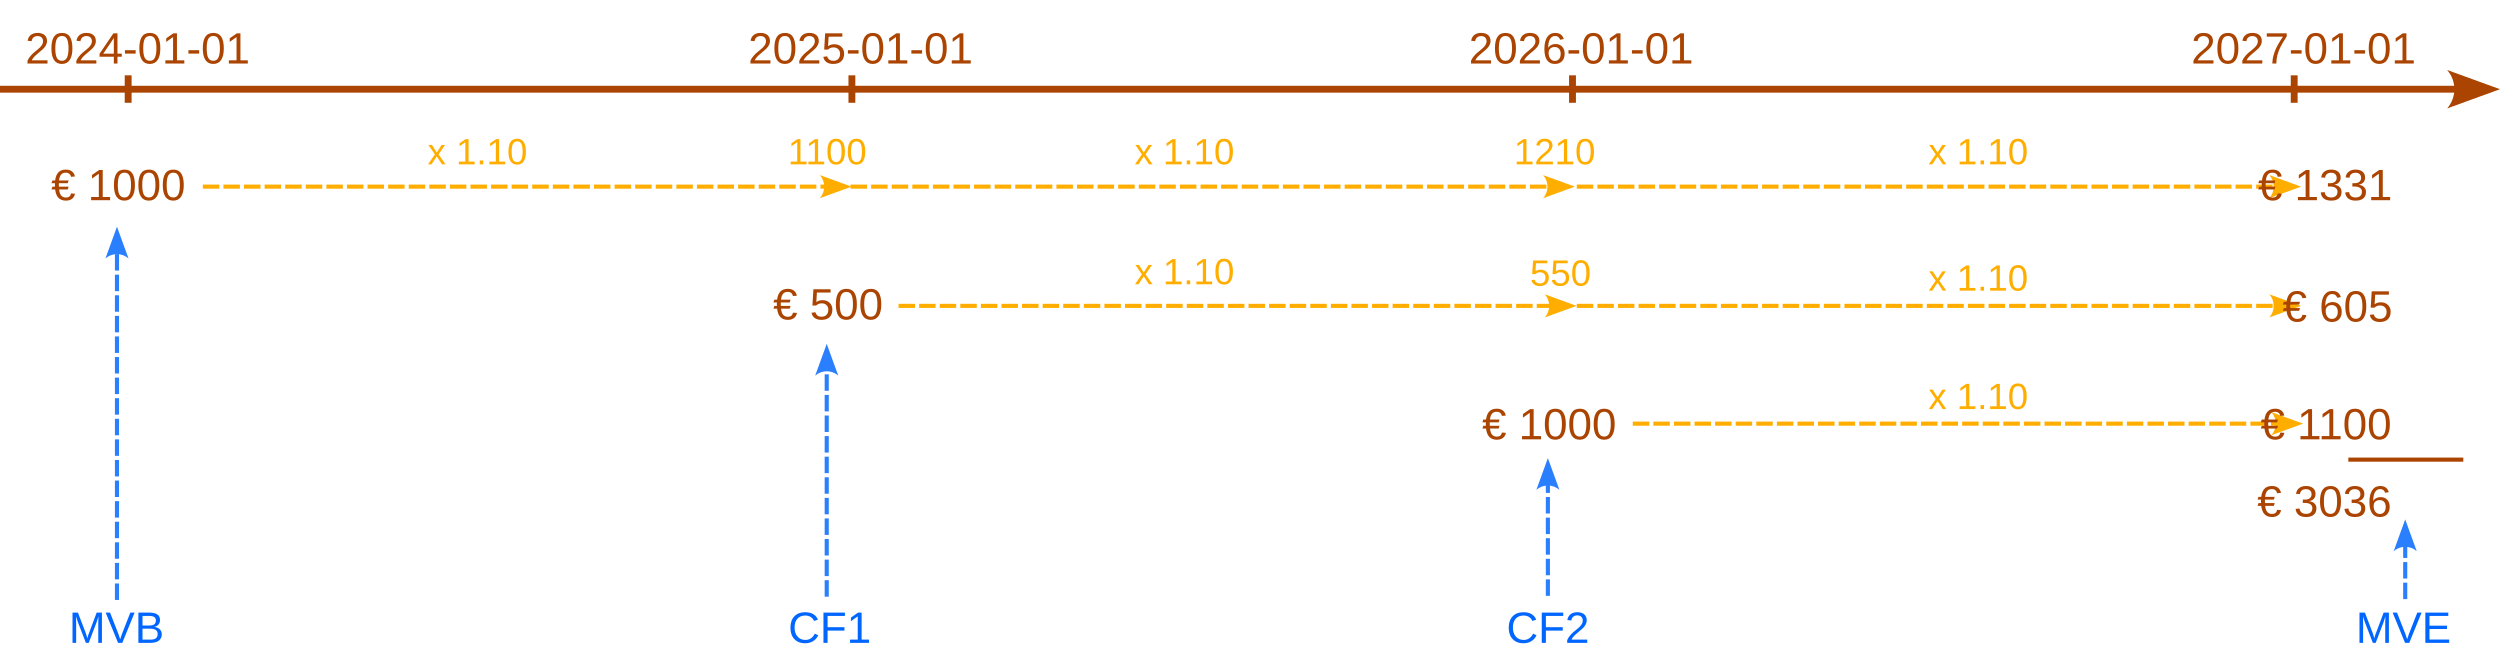
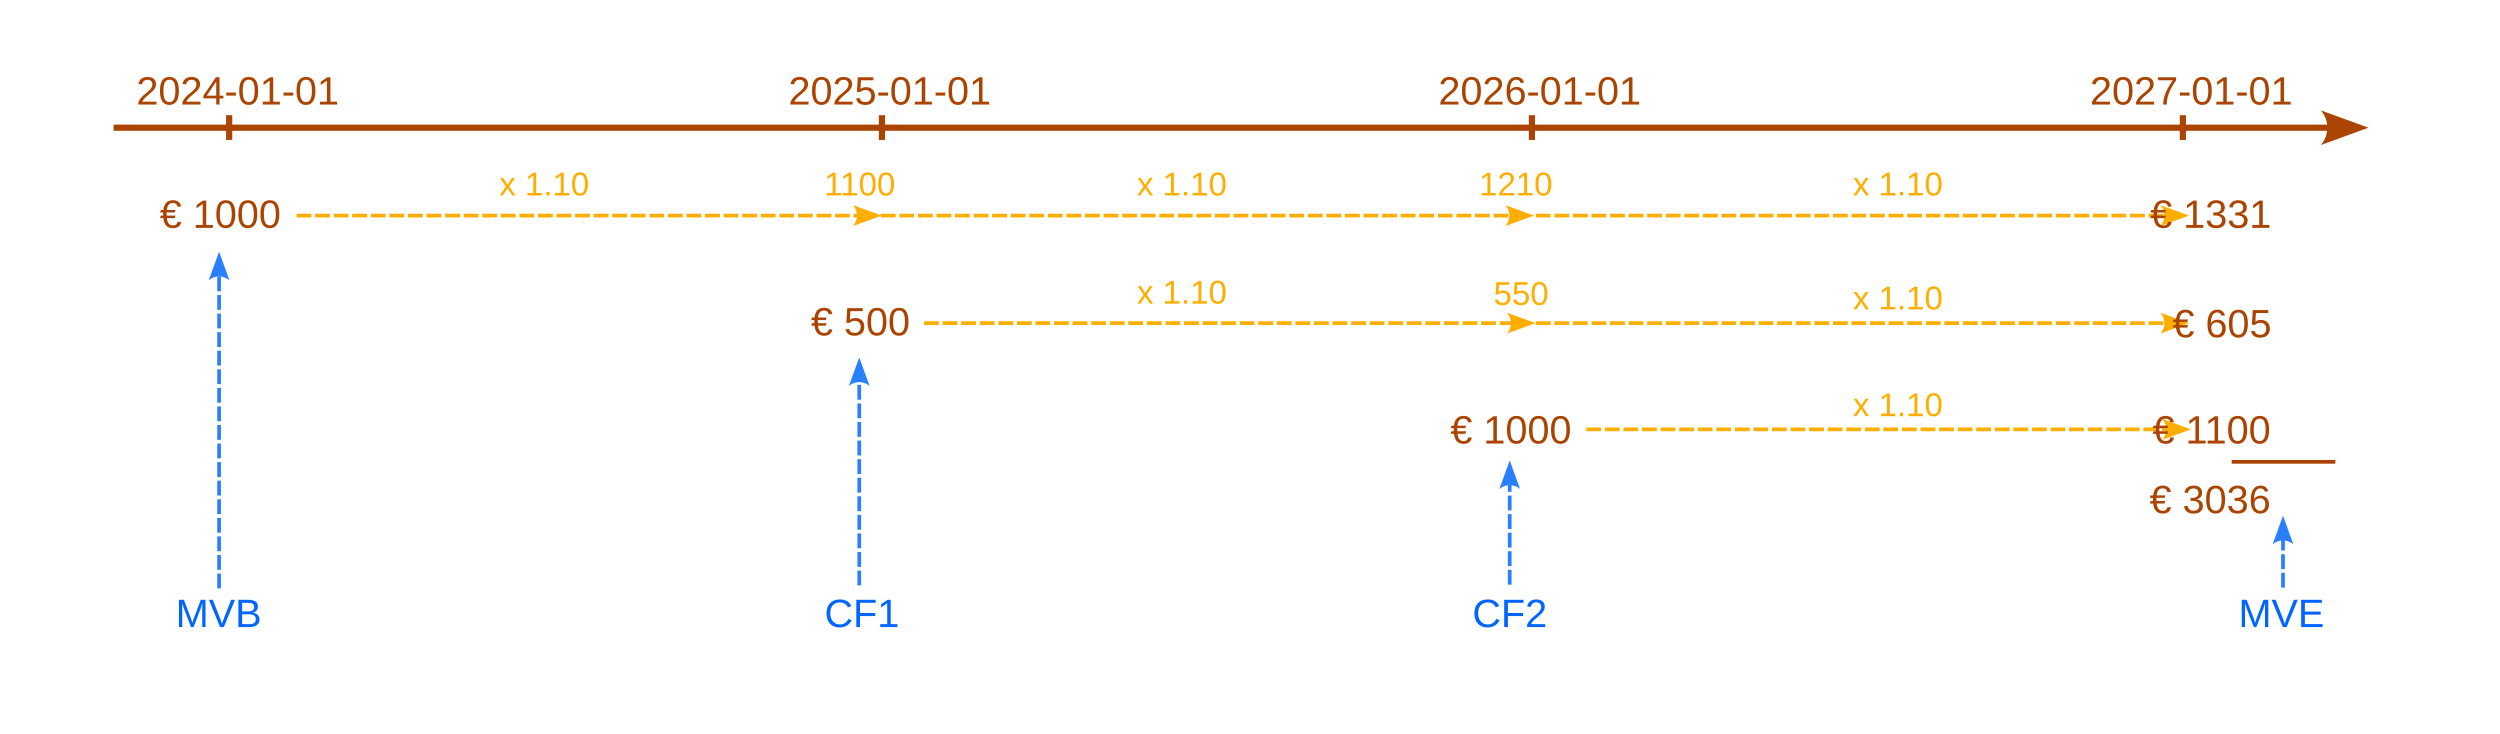
- <svg xmlns="http://www.w3.org/2000/svg" width="1821.677" height="487.475" viewBox="0 0 481.985 128.978" version="1.1" id="svg8" xml:space="preserve">
+ <svg xmlns="http://www.w3.org/2000/svg" width="2019.68" height="592.491" viewBox="0 0 534.374 156.763" version="1.1" id="svg8" xml:space="preserve">
  <defs id="defs2">
    <rect x="1847.779" y="820.145" width="1460.719" height="274.639" id="rect620" />
    <linearGradient id="linearGradient1038">
      <stop style="stop-color:#ff7f2a;stop-opacity:1;" offset="0" id="stop1036" />
    </linearGradient>
    <linearGradient id="linearGradient1030">
      <stop style="stop-color:#ff7f2a;stop-opacity:1;" offset="0" id="stop1026" />
      <stop style="stop-color:#ff7f2a;stop-opacity:0;" offset="1" id="stop1028" />
    </linearGradient>
    <linearGradient id="linearGradient1022">
      <stop style="stop-color:#ff0000;stop-opacity:1;" offset="0" id="stop1020" />
    </linearGradient>
    <marker style="overflow:visible" id="Arrow2" refX="0" refY="0" orient="auto-start-reverse" markerWidth="7.7" markerHeight="5.6" viewBox="0 0 7.7 5.6" preserveAspectRatio="xMidYMid">
      <path transform="scale(0.7)" d="M -2,-4 9,0 -2,4 c 2,-2.33 2,-5.66 0,-8 z" style="fill:context-stroke;fill-rule:evenodd;stroke:none" id="arrow2L" />
    </marker>
    <clipPath clipPathUnits="userSpaceOnUse" id="clipEmfPath1">
      <path d="M 0,0 H 499.559 V 205.113 H 0 Z" id="path131" />
    </clipPath>
    <marker style="overflow:visible" id="Arrow2-2" refX="0" refY="0" orient="auto-start-reverse" markerWidth="7.7" markerHeight="5.6" viewBox="0 0 7.7 5.6" preserveAspectRatio="xMidYMid">
      <path transform="scale(0.7)" d="M -2,-4 9,0 -2,4 c 2,-2.33 2,-5.66 0,-8 z" style="fill:context-stroke;fill-rule:evenodd;stroke:none" id="arrow2L-6" />
    </marker>
  </defs>
-   <g id="layer4" transform="translate(-18.06399,-11.08479)">
+   <g id="layer4" transform="translate(6.21338,-0.9864562)">
    <path style="fill:none;stroke:#aa4400;stroke-width:1.323;stroke-linecap:butt;stroke-linejoin:miter;stroke-dasharray:none;stroke-opacity:1;marker-end:url(#Arrow2-2)" d="M 18.064,28.284 H 491.715" id="path1452-6" />
    <text xml:space="preserve" style="font-style:normal;font-variant:normal;font-weight:normal;font-stretch:normal;font-size:8.467px;line-height:125%;font-family:Arial;-inkscape-font-specification:'Arial, Normal';font-variant-ligatures:normal;font-variant-caps:normal;font-variant-numeric:normal;font-variant-east-asian:normal;text-align:start;letter-spacing:0px;word-spacing:0px;text-anchor:start;display:inline;fill:#aa4400;fill-opacity:1;stroke:none;stroke-width:0.265" x="22.94" y="23.338" id="text303-6">
      <tspan x="22.94" y="23.338" id="tspan301-6" style="font-style:normal;font-variant:normal;font-weight:normal;font-stretch:normal;font-size:8.467px;font-family:Arial;-inkscape-font-specification:'Arial, Normal';font-variant-ligatures:normal;font-variant-caps:normal;font-variant-numeric:normal;font-variant-east-asian:normal;fill:#aa4400;stroke-width:0.265">2024-01-01<tspan style="font-style:normal;font-variant:normal;font-weight:normal;font-stretch:normal;font-size:8.467px;font-family:Arial;-inkscape-font-specification:'Arial, Normal';font-variant-ligatures:normal;font-variant-caps:normal;font-variant-numeric:normal;font-variant-east-asian:normal;fill:#aa4400;stroke-width:0.265" id="tspan299-0" />
      </tspan>
    </text>
    <text xml:space="preserve" style="font-style:normal;font-variant:normal;font-weight:normal;font-stretch:normal;font-size:8.467px;line-height:125%;font-family:Arial;-inkscape-font-specification:'Arial, Normal';font-variant-ligatures:normal;font-variant-caps:normal;font-variant-numeric:normal;font-variant-east-asian:normal;text-align:start;letter-spacing:0px;word-spacing:0px;text-anchor:start;display:inline;fill:#aa4400;fill-opacity:1;stroke:none;stroke-width:0.265" x="162.319" y="23.338" id="text2">
      <tspan x="162.319" y="23.338" id="tspan2" style="font-style:normal;font-variant:normal;font-weight:normal;font-stretch:normal;font-size:8.467px;font-family:Arial;-inkscape-font-specification:'Arial, Normal';font-variant-ligatures:normal;font-variant-caps:normal;font-variant-numeric:normal;font-variant-east-asian:normal;fill:#aa4400;stroke-width:0.265">2025-01-01</tspan>
    </text>
    <text xml:space="preserve" style="font-style:normal;font-variant:normal;font-weight:normal;font-stretch:normal;font-size:8.467px;line-height:125%;font-family:Arial;-inkscape-font-specification:'Arial, Normal';font-variant-ligatures:normal;font-variant-caps:normal;font-variant-numeric:normal;font-variant-east-asian:normal;text-align:start;letter-spacing:0px;word-spacing:0px;text-anchor:start;display:inline;fill:#aa4400;fill-opacity:1;stroke:none;stroke-width:0.265" x="301.246" y="23.338" id="text3">
      <tspan x="301.246" y="23.338" id="tspan3" style="font-style:normal;font-variant:normal;font-weight:normal;font-stretch:normal;font-size:8.467px;font-family:Arial;-inkscape-font-specification:'Arial, Normal';font-variant-ligatures:normal;font-variant-caps:normal;font-variant-numeric:normal;font-variant-east-asian:normal;fill:#aa4400;stroke-width:0.265">2026-01-01</tspan>
    </text>
    <text xml:space="preserve" style="font-style:normal;font-variant:normal;font-weight:normal;font-stretch:normal;font-size:8.467px;line-height:125%;font-family:Arial;-inkscape-font-specification:'Arial, Normal';font-variant-ligatures:normal;font-variant-caps:normal;font-variant-numeric:normal;font-variant-east-asian:normal;text-align:start;letter-spacing:0px;word-spacing:0px;text-anchor:start;display:inline;fill:#aa4400;fill-opacity:1;stroke:none;stroke-width:0.265" x="440.523" y="23.338" id="text4">
      <tspan x="440.523" y="23.338" id="tspan4" style="font-style:normal;font-variant:normal;font-weight:normal;font-stretch:normal;font-size:8.467px;font-family:Arial;-inkscape-font-specification:'Arial, Normal';font-variant-ligatures:normal;font-variant-caps:normal;font-variant-numeric:normal;font-variant-east-asian:normal;fill:#aa4400;stroke-width:0.265">2027-01-01</tspan>
    </text>
    <path style="fill:none;stroke:#aa4400;stroke-width:1.323;stroke-linecap:butt;stroke-linejoin:miter;stroke-dasharray:none;stroke-opacity:1" d="m 42.772,25.609 v 5.292" id="path4" />
    <path style="fill:none;stroke:#aa4400;stroke-width:1.323;stroke-linecap:butt;stroke-linejoin:miter;stroke-dasharray:none;stroke-opacity:1" d="m 182.305,25.609 v 5.292" id="path5" />
    <path style="fill:none;stroke:#aa4400;stroke-width:1.323;stroke-linecap:butt;stroke-linejoin:miter;stroke-dasharray:none;stroke-opacity:1" d="m 321.232,25.609 v 5.292" id="path6" />
    <path style="fill:none;stroke:#aa4400;stroke-width:1.323;stroke-linecap:butt;stroke-linejoin:miter;stroke-dasharray:none;stroke-opacity:1" d="m 460.37,25.609 v 5.292" id="path7" />
    <text xml:space="preserve" style="font-style:normal;font-variant:normal;font-weight:normal;font-stretch:normal;font-size:8.467px;line-height:125%;font-family:Arial;-inkscape-font-specification:'Arial, Normal';font-variant-ligatures:normal;font-variant-caps:normal;font-variant-numeric:normal;font-variant-east-asian:normal;text-align:start;letter-spacing:0px;word-spacing:0px;text-anchor:start;display:inline;fill:#aa4400;fill-opacity:1;stroke:none;stroke-width:0.265" x="27.929" y="49.69" id="text8">
      <tspan x="27.929" y="49.69" id="tspan8" style="font-style:normal;font-variant:normal;font-weight:normal;font-stretch:normal;font-size:8.467px;font-family:Arial;-inkscape-font-specification:'Arial, Normal';font-variant-ligatures:normal;font-variant-caps:normal;font-variant-numeric:normal;font-variant-east-asian:normal;fill:#aa4400;fill-opacity:1;stroke-width:0.265">€ 1000</tspan>
    </text>
    <path style="fill:none;stroke:#ffae00;stroke-width:0.794;stroke-linecap:butt;stroke-linejoin:miter;stroke-dasharray:3.175, 0.794;stroke-dashoffset:0;stroke-opacity:1;marker-end:url(#Arrow2-2)" d="M 57.173,47.067 H 177.243" id="path8" />
    <path style="fill:none;stroke:#ffae00;stroke-width:0.794;stroke-linecap:butt;stroke-linejoin:miter;stroke-dasharray:3.175, 0.794;stroke-dashoffset:0;stroke-opacity:1;marker-end:url(#Arrow2-2)" d="M 182.046,47.067 H 316.685" id="path9" />
    <path style="fill:none;stroke:#ffae00;stroke-width:0.794;stroke-linecap:butt;stroke-linejoin:miter;stroke-dasharray:3.175, 0.794;stroke-dashoffset:0;stroke-opacity:1;marker-end:url(#Arrow2-2)" d="M 322.06,47.067 H 456.699" id="path10" />
    <text xml:space="preserve" style="font-style:normal;font-variant:normal;font-weight:normal;font-stretch:normal;font-size:8.467px;line-height:125%;font-family:Arial;-inkscape-font-specification:'Arial, Normal';font-variant-ligatures:normal;font-variant-caps:normal;font-variant-numeric:normal;font-variant-east-asian:normal;text-align:start;letter-spacing:0px;word-spacing:0px;text-anchor:start;display:inline;fill:#aa4400;fill-opacity:1;stroke:none;stroke-width:0.265" x="167.118" y="72.678" id="text10">
      <tspan x="167.118" y="72.678" id="tspan10" style="font-style:normal;font-variant:normal;font-weight:normal;font-stretch:normal;font-size:8.467px;font-family:Arial;-inkscape-font-specification:'Arial, Normal';font-variant-ligatures:normal;font-variant-caps:normal;font-variant-numeric:normal;font-variant-east-asian:normal;fill:#aa4400;stroke-width:0.265">€ 500</tspan>
    </text>
    <path style="fill:none;stroke:#ffae00;stroke-width:0.794;stroke-linecap:butt;stroke-linejoin:miter;stroke-dasharray:3.175, 0.794;stroke-dashoffset:0;stroke-opacity:1;marker-end:url(#Arrow2-2)" d="M 191.297,70.055 H 317.016" id="path11" />
    <path style="fill:none;stroke:#ffae00;stroke-width:0.794;stroke-linecap:butt;stroke-linejoin:miter;stroke-dasharray:3.175, 0.794;stroke-dashoffset:0;stroke-opacity:1;marker-end:url(#Arrow2-2)" d="M 322.06,70.055 H 456.699" id="path12" />
    <text xml:space="preserve" style="font-style:normal;font-variant:normal;font-weight:normal;font-stretch:normal;font-size:8.467px;line-height:125%;font-family:Arial;-inkscape-font-specification:'Arial, Normal';font-variant-ligatures:normal;font-variant-caps:normal;font-variant-numeric:normal;font-variant-east-asian:normal;text-align:start;letter-spacing:0px;word-spacing:0px;text-anchor:start;display:inline;fill:#aa4400;fill-opacity:1;stroke:none;stroke-width:0.265" x="303.799" y="95.788" id="text12">
      <tspan x="303.799" y="95.788" id="tspan12" style="font-style:normal;font-variant:normal;font-weight:normal;font-stretch:normal;font-size:8.467px;font-family:Arial;-inkscape-font-specification:'Arial, Normal';font-variant-ligatures:normal;font-variant-caps:normal;font-variant-numeric:normal;font-variant-east-asian:normal;fill:#aa4400;stroke-width:0.265">€ 1000</tspan>
    </text>
    <path style="fill:none;stroke:#ffae00;stroke-width:0.794;stroke-linecap:butt;stroke-linejoin:miter;stroke-dasharray:3.175, 0.794;stroke-dashoffset:0;stroke-opacity:1;marker-end:url(#Arrow2-2)" d="M 332.853,92.763 H 457.092" id="path13" />
    <text xml:space="preserve" style="font-style:normal;font-variant:normal;font-weight:normal;font-stretch:normal;font-size:8.467px;line-height:94.25;font-family:Arial;-inkscape-font-specification:'Arial, Normal';font-variant-ligatures:normal;font-variant-caps:normal;font-variant-numeric:normal;font-variant-east-asian:normal;letter-spacing:0px;word-spacing:0px;fill:#aa4400;stroke-width:0.265" x="318.747" y="103.726" id="text13">
      <tspan id="tspan13" style="font-style:normal;font-variant:normal;font-weight:normal;font-stretch:normal;font-size:8.467px;font-family:Arial;-inkscape-font-specification:'Arial, Normal';font-variant-ligatures:normal;font-variant-caps:normal;font-variant-numeric:normal;font-variant-east-asian:normal;fill:#aa4400;stroke-width:0.265" x="318.747" y="103.726" />
    </text>
    <text xml:space="preserve" style="font-style:normal;font-variant:normal;font-weight:normal;font-stretch:normal;font-size:8.467px;line-height:125%;font-family:Arial;-inkscape-font-specification:'Arial, Normal';font-variant-ligatures:normal;font-variant-caps:normal;font-variant-numeric:normal;font-variant-east-asian:normal;text-align:start;letter-spacing:0px;word-spacing:0px;text-anchor:start;display:inline;fill:#aa4400;fill-opacity:1;stroke:none;stroke-width:0.265" x="509.996" y="49.69" id="text14">
      <tspan x="491.048" y="49.69" id="tspan14" style="font-style:normal;font-variant:normal;font-weight:normal;font-stretch:normal;font-size:8.467px;font-family:Arial;-inkscape-font-specification:'Arial, Normal';font-variant-ligatures:normal;font-variant-caps:normal;font-variant-numeric:normal;font-variant-east-asian:normal;text-align:end;text-anchor:end;fill:#aa4400;stroke-width:0.265">€ 1331</tspan>
    </text>
    <text xml:space="preserve" style="font-style:normal;font-variant:normal;font-weight:normal;font-stretch:normal;font-size:7.056px;line-height:125%;font-family:Arial;-inkscape-font-specification:'Arial, Normal';font-variant-ligatures:normal;font-variant-caps:normal;font-variant-numeric:normal;font-variant-east-asian:normal;text-align:start;letter-spacing:0px;word-spacing:0px;text-anchor:start;display:inline;fill:#ffae00;fill-opacity:1;stroke:none;stroke-width:0.265" x="100.509" y="42.765" id="text15">
      <tspan x="100.509" y="42.765" id="tspan15" style="font-style:normal;font-variant:normal;font-weight:normal;font-stretch:normal;font-size:7.056px;font-family:Arial;-inkscape-font-specification:'Arial, Normal';font-variant-ligatures:normal;font-variant-caps:normal;font-variant-numeric:normal;font-variant-east-asian:normal;fill:#ffae00;fill-opacity:1;stroke-width:0.265">x 1.10</tspan>
    </text>
    <text xml:space="preserve" style="font-style:normal;font-variant:normal;font-weight:normal;font-stretch:normal;font-size:7.056px;line-height:125%;font-family:Arial;-inkscape-font-specification:'Arial, Normal';font-variant-ligatures:normal;font-variant-caps:normal;font-variant-numeric:normal;font-variant-east-asian:normal;text-align:start;letter-spacing:0px;word-spacing:0px;text-anchor:start;display:inline;fill:#ffae00;fill-opacity:1;stroke:none;stroke-width:0.265" x="236.81" y="42.765" id="text16">
      <tspan x="236.81" y="42.765" id="tspan16" style="font-style:normal;font-variant:normal;font-weight:normal;font-stretch:normal;font-size:7.056px;font-family:Arial;-inkscape-font-specification:'Arial, Normal';font-variant-ligatures:normal;font-variant-caps:normal;font-variant-numeric:normal;font-variant-east-asian:normal;fill:#ffae00;fill-opacity:1;stroke-width:0.265">x 1.10</tspan>
    </text>
    <text xml:space="preserve" style="font-style:normal;font-variant:normal;font-weight:normal;font-stretch:normal;font-size:7.056px;line-height:125%;font-family:Arial;-inkscape-font-specification:'Arial, Normal';font-variant-ligatures:normal;font-variant-caps:normal;font-variant-numeric:normal;font-variant-east-asian:normal;text-align:start;letter-spacing:0px;word-spacing:0px;text-anchor:start;display:inline;fill:#ffae00;fill-opacity:1;stroke:none;stroke-width:0.265" x="389.848" y="42.765" id="text17">
      <tspan x="389.848" y="42.765" id="tspan17" style="font-style:normal;font-variant:normal;font-weight:normal;font-stretch:normal;font-size:7.056px;font-family:Arial;-inkscape-font-specification:'Arial, Normal';font-variant-ligatures:normal;font-variant-caps:normal;font-variant-numeric:normal;font-variant-east-asian:normal;fill:#ffae00;fill-opacity:1;stroke-width:0.265">x 1.10</tspan>
    </text>
    <text xml:space="preserve" style="font-style:normal;font-variant:normal;font-weight:normal;font-stretch:normal;font-size:7.056px;line-height:125%;font-family:Arial;-inkscape-font-specification:'Arial, Normal';font-variant-ligatures:normal;font-variant-caps:normal;font-variant-numeric:normal;font-variant-east-asian:normal;text-align:start;letter-spacing:0px;word-spacing:0px;text-anchor:start;display:inline;fill:#ffae00;fill-opacity:1;stroke:none;stroke-width:0.265" x="236.81" y="65.893" id="text18">
      <tspan x="236.81" y="65.893" id="tspan18" style="font-style:normal;font-variant:normal;font-weight:normal;font-stretch:normal;font-size:7.056px;font-family:Arial;-inkscape-font-specification:'Arial, Normal';font-variant-ligatures:normal;font-variant-caps:normal;font-variant-numeric:normal;font-variant-east-asian:normal;fill:#ffae00;fill-opacity:1;stroke-width:0.265">x 1.10</tspan>
    </text>
    <text xml:space="preserve" style="font-style:normal;font-variant:normal;font-weight:normal;font-stretch:normal;font-size:7.056px;line-height:125%;font-family:Arial;-inkscape-font-specification:'Arial, Normal';font-variant-ligatures:normal;font-variant-caps:normal;font-variant-numeric:normal;font-variant-east-asian:normal;text-align:start;letter-spacing:0px;word-spacing:0px;text-anchor:start;display:inline;fill:#ffae00;fill-opacity:1;stroke:none;stroke-width:0.265" x="389.848" y="67.127" id="text19">
      <tspan x="389.848" y="67.127" id="tspan19" style="font-style:normal;font-variant:normal;font-weight:normal;font-stretch:normal;font-size:7.056px;font-family:Arial;-inkscape-font-specification:'Arial, Normal';font-variant-ligatures:normal;font-variant-caps:normal;font-variant-numeric:normal;font-variant-east-asian:normal;fill:#ffae00;fill-opacity:1;stroke-width:0.265">x 1.10</tspan>
    </text>
    <text xml:space="preserve" style="font-style:normal;font-variant:normal;font-weight:normal;font-stretch:normal;font-size:7.056px;line-height:125%;font-family:Arial;-inkscape-font-specification:'Arial, Normal';font-variant-ligatures:normal;font-variant-caps:normal;font-variant-numeric:normal;font-variant-east-asian:normal;text-align:start;letter-spacing:0px;word-spacing:0px;text-anchor:start;display:inline;fill:#ffae00;fill-opacity:1;stroke:none;stroke-width:0.265" x="389.848" y="89.947" id="text20">
      <tspan x="389.848" y="89.947" id="tspan20" style="font-style:normal;font-variant:normal;font-weight:normal;font-stretch:normal;font-size:7.056px;font-family:Arial;-inkscape-font-specification:'Arial, Normal';font-variant-ligatures:normal;font-variant-caps:normal;font-variant-numeric:normal;font-variant-east-asian:normal;fill:#ffae00;fill-opacity:1;stroke-width:0.265">x 1.10</tspan>
    </text>
    <text xml:space="preserve" style="font-style:normal;font-variant:normal;font-weight:normal;font-stretch:normal;font-size:8.467px;line-height:125%;font-family:Arial;-inkscape-font-specification:'Arial, Normal';font-variant-ligatures:normal;font-variant-caps:normal;font-variant-numeric:normal;font-variant-east-asian:normal;text-align:start;letter-spacing:0px;word-spacing:0px;text-anchor:start;display:inline;fill:#aa4400;fill-opacity:1;stroke:none;stroke-width:0.265" x="506.42" y="73.085" id="text21">
      <tspan x="491.079" y="73.085" id="tspan21" style="font-style:normal;font-variant:normal;font-weight:normal;font-stretch:normal;font-size:8.467px;font-family:Arial;-inkscape-font-specification:'Arial, Normal';font-variant-ligatures:normal;font-variant-caps:normal;font-variant-numeric:normal;font-variant-east-asian:normal;text-align:end;text-anchor:end;fill:#aa4400;stroke-width:0.265">€ 605</tspan>
    </text>
    <text xml:space="preserve" style="font-style:normal;font-variant:normal;font-weight:normal;font-stretch:normal;font-size:8.467px;line-height:125%;font-family:Arial;-inkscape-font-specification:'Arial, Normal';font-variant-ligatures:normal;font-variant-caps:normal;font-variant-numeric:normal;font-variant-east-asian:normal;text-align:start;letter-spacing:0px;word-spacing:0px;text-anchor:start;display:inline;fill:#aa4400;fill-opacity:1;stroke:none;stroke-width:0.265" x="509.996" y="95.788" id="text22">
      <tspan x="490.91" y="95.788" id="tspan22" style="font-style:normal;font-variant:normal;font-weight:normal;font-stretch:normal;font-size:8.467px;font-family:Arial;-inkscape-font-specification:'Arial, Normal';font-variant-ligatures:normal;font-variant-caps:normal;font-variant-numeric:normal;font-variant-east-asian:normal;text-align:end;text-anchor:end;fill:#aa4400;stroke-width:0.265">€ 1100</tspan>
    </text>
    <path style="fill:none;stroke:#aa4400;stroke-width:0.794;stroke-linecap:butt;stroke-linejoin:miter;stroke-dasharray:none;stroke-opacity:1" d="m 470.807,99.701 h 22.168" id="path22" />
    <text xml:space="preserve" style="font-style:normal;font-variant:normal;font-weight:normal;font-stretch:normal;font-size:8.467px;line-height:125%;font-family:Arial;-inkscape-font-specification:'Arial, Normal';font-variant-ligatures:normal;font-variant-caps:normal;font-variant-numeric:normal;font-variant-east-asian:normal;text-align:start;letter-spacing:0px;word-spacing:0px;text-anchor:start;display:inline;fill:#aa4400;fill-opacity:1;stroke:none;stroke-width:0.265" x="509.996" y="110.687" id="text23">
      <tspan x="490.91" y="110.687" id="tspan23" style="font-style:normal;font-variant:normal;font-weight:normal;font-stretch:normal;font-size:8.467px;font-family:Arial;-inkscape-font-specification:'Arial, Normal';font-variant-ligatures:normal;font-variant-caps:normal;font-variant-numeric:normal;font-variant-east-asian:normal;text-align:end;text-anchor:end;fill:#aa4400;stroke-width:0.265">€ 3036</tspan>
    </text>
    <text xml:space="preserve" style="font-style:normal;font-variant:normal;font-weight:normal;font-stretch:normal;font-size:8.467px;line-height:125%;font-family:Arial;-inkscape-font-specification:'Arial, Normal';font-variant-ligatures:normal;font-variant-caps:normal;font-variant-numeric:normal;font-variant-east-asian:normal;text-align:start;letter-spacing:0px;word-spacing:0px;text-anchor:start;display:inline;fill:#0066ff;fill-opacity:1;stroke:none;stroke-width:0.265" x="31.354" y="135.025" id="text1">
      <tspan x="31.354" y="135.025" id="tspan1" style="font-style:normal;font-variant:normal;font-weight:normal;font-stretch:normal;font-size:8.467px;font-family:Arial;-inkscape-font-specification:'Arial, Normal';font-variant-ligatures:normal;font-variant-caps:normal;font-variant-numeric:normal;font-variant-east-asian:normal;fill:#0066ff;fill-opacity:1;stroke-width:0.265">MVB</tspan>
    </text>
    <text xml:space="preserve" style="font-style:normal;font-variant:normal;font-weight:normal;font-stretch:normal;font-size:8.467px;line-height:125%;font-family:Arial;-inkscape-font-specification:'Arial, Normal';font-variant-ligatures:normal;font-variant-caps:normal;font-variant-numeric:normal;font-variant-east-asian:normal;text-align:start;letter-spacing:0px;word-spacing:0px;text-anchor:start;display:inline;fill:#0066ff;fill-opacity:1;stroke:none;stroke-width:0.265" x="170.02" y="135.025" id="text5">
      <tspan x="170.02" y="135.025" id="tspan5" style="font-style:normal;font-variant:normal;font-weight:normal;font-stretch:normal;font-size:8.467px;font-family:Arial;-inkscape-font-specification:'Arial, Normal';font-variant-ligatures:normal;font-variant-caps:normal;font-variant-numeric:normal;font-variant-east-asian:normal;fill:#0066ff;fill-opacity:1;stroke-width:0.265">CF1</tspan>
    </text>
    <text xml:space="preserve" style="font-style:normal;font-variant:normal;font-weight:normal;font-stretch:normal;font-size:8.467px;line-height:125%;font-family:Arial;-inkscape-font-specification:'Arial, Normal';font-variant-ligatures:normal;font-variant-caps:normal;font-variant-numeric:normal;font-variant-east-asian:normal;text-align:start;letter-spacing:0px;word-spacing:0px;text-anchor:start;display:inline;fill:#0066ff;fill-opacity:1;stroke:none;stroke-width:0.265" x="308.502" y="135.025" id="text6">
      <tspan x="308.502" y="135.025" id="tspan6" style="font-style:normal;font-variant:normal;font-weight:normal;font-stretch:normal;font-size:8.467px;font-family:Arial;-inkscape-font-specification:'Arial, Normal';font-variant-ligatures:normal;font-variant-caps:normal;font-variant-numeric:normal;font-variant-east-asian:normal;fill:#0066ff;fill-opacity:1;stroke-width:0.265">CF2</tspan>
    </text>
    <text xml:space="preserve" style="font-style:normal;font-variant:normal;font-weight:normal;font-stretch:normal;font-size:8.467px;line-height:125%;font-family:Arial;-inkscape-font-specification:'Arial, Normal';font-variant-ligatures:normal;font-variant-caps:normal;font-variant-numeric:normal;font-variant-east-asian:normal;text-align:start;letter-spacing:0px;word-spacing:0px;text-anchor:start;display:inline;fill:#0066ff;fill-opacity:1;stroke:none;stroke-width:0.265" x="472.268" y="135.025" id="text7">
      <tspan x="472.268" y="135.025" id="tspan7" style="font-style:normal;font-variant:normal;font-weight:normal;font-stretch:normal;font-size:8.467px;font-family:Arial;-inkscape-font-specification:'Arial, Normal';font-variant-ligatures:normal;font-variant-caps:normal;font-variant-numeric:normal;font-variant-east-asian:normal;fill:#0066ff;fill-opacity:1;stroke-width:0.265">MVE</tspan>
    </text>
    <path style="fill:none;stroke:#2a7fff;stroke-width:0.794;stroke-linecap:butt;stroke-linejoin:miter;stroke-dasharray:3.175, 0.794;stroke-dashoffset:0;stroke-opacity:1;marker-end:url(#Arrow2-2)" d="M 40.616,126.752 V 59.797" id="path14" />
    <path style="fill:none;stroke:#2a7fff;stroke-width:0.794;stroke-linecap:butt;stroke-linejoin:miter;stroke-dasharray:3.175, 0.794;stroke-dashoffset:0;stroke-opacity:1;marker-end:url(#Arrow2-2)" d="M 177.451,126.119 V 82.385" id="path15" />
    <path style="fill:none;stroke:#2a7fff;stroke-width:0.794;stroke-linecap:butt;stroke-linejoin:miter;stroke-dasharray:3.175, 0.794;stroke-dashoffset:0;stroke-opacity:1;marker-end:url(#Arrow2-2)" d="m 316.487,125.96 v -21.55" id="path25" />
    <path style="fill:none;stroke:#2a7fff;stroke-width:0.794;stroke-linecap:butt;stroke-linejoin:miter;stroke-dasharray:3.175, 0.794;stroke-dashoffset:0;stroke-opacity:1;marker-end:url(#Arrow2-2)" d="M 481.775,126.593 V 116.229" id="path26" />
    <text xml:space="preserve" style="font-style:normal;font-variant:normal;font-weight:normal;font-stretch:normal;font-size:7.056px;line-height:125%;font-family:Arial;-inkscape-font-specification:'Arial, Normal';font-variant-ligatures:normal;font-variant-caps:normal;font-variant-numeric:normal;font-variant-east-asian:normal;text-align:start;letter-spacing:0px;word-spacing:0px;text-anchor:start;display:inline;fill:#ffae00;fill-opacity:1;stroke:none;stroke-width:0.265" x="169.98" y="42.765" id="text26">
      <tspan x="169.98" y="42.765" id="tspan26" style="font-style:normal;font-variant:normal;font-weight:normal;font-stretch:normal;font-size:7.056px;font-family:Arial;-inkscape-font-specification:'Arial, Normal';font-variant-ligatures:normal;font-variant-caps:normal;font-variant-numeric:normal;font-variant-east-asian:normal;fill:#ffae00;fill-opacity:1;stroke-width:0.265">1100</tspan>
    </text>
    <text xml:space="preserve" style="font-style:normal;font-variant:normal;font-weight:normal;font-stretch:normal;font-size:7.056px;line-height:125%;font-family:Arial;-inkscape-font-specification:'Arial, Normal';font-variant-ligatures:normal;font-variant-caps:normal;font-variant-numeric:normal;font-variant-east-asian:normal;text-align:start;letter-spacing:0px;word-spacing:0px;text-anchor:start;display:inline;fill:#ffae00;fill-opacity:1;stroke:none;stroke-width:0.265" x="309.949" y="42.765" id="text27">
      <tspan x="309.949" y="42.765" id="tspan27" style="font-style:normal;font-variant:normal;font-weight:normal;font-stretch:normal;font-size:7.056px;font-family:Arial;-inkscape-font-specification:'Arial, Normal';font-variant-ligatures:normal;font-variant-caps:normal;font-variant-numeric:normal;font-variant-east-asian:normal;fill:#ffae00;fill-opacity:1;stroke-width:0.265">1210</tspan>
    </text>
    <text xml:space="preserve" style="font-style:normal;font-variant:normal;font-weight:normal;font-stretch:normal;font-size:7.056px;line-height:125%;font-family:Arial;-inkscape-font-specification:'Arial, Normal';font-variant-ligatures:normal;font-variant-caps:normal;font-variant-numeric:normal;font-variant-east-asian:normal;text-align:start;letter-spacing:0px;word-spacing:0px;text-anchor:start;display:inline;fill:#ffae00;fill-opacity:1;stroke:none;stroke-width:0.265" x="313.041" y="66.171" id="text28">
      <tspan x="313.041" y="66.171" id="tspan28" style="font-style:normal;font-variant:normal;font-weight:normal;font-stretch:normal;font-size:7.056px;font-family:Arial;-inkscape-font-specification:'Arial, Normal';font-variant-ligatures:normal;font-variant-caps:normal;font-variant-numeric:normal;font-variant-east-asian:normal;fill:#ffae00;fill-opacity:1;stroke-width:0.265">550</tspan>
    </text>
  </g>
</svg>
